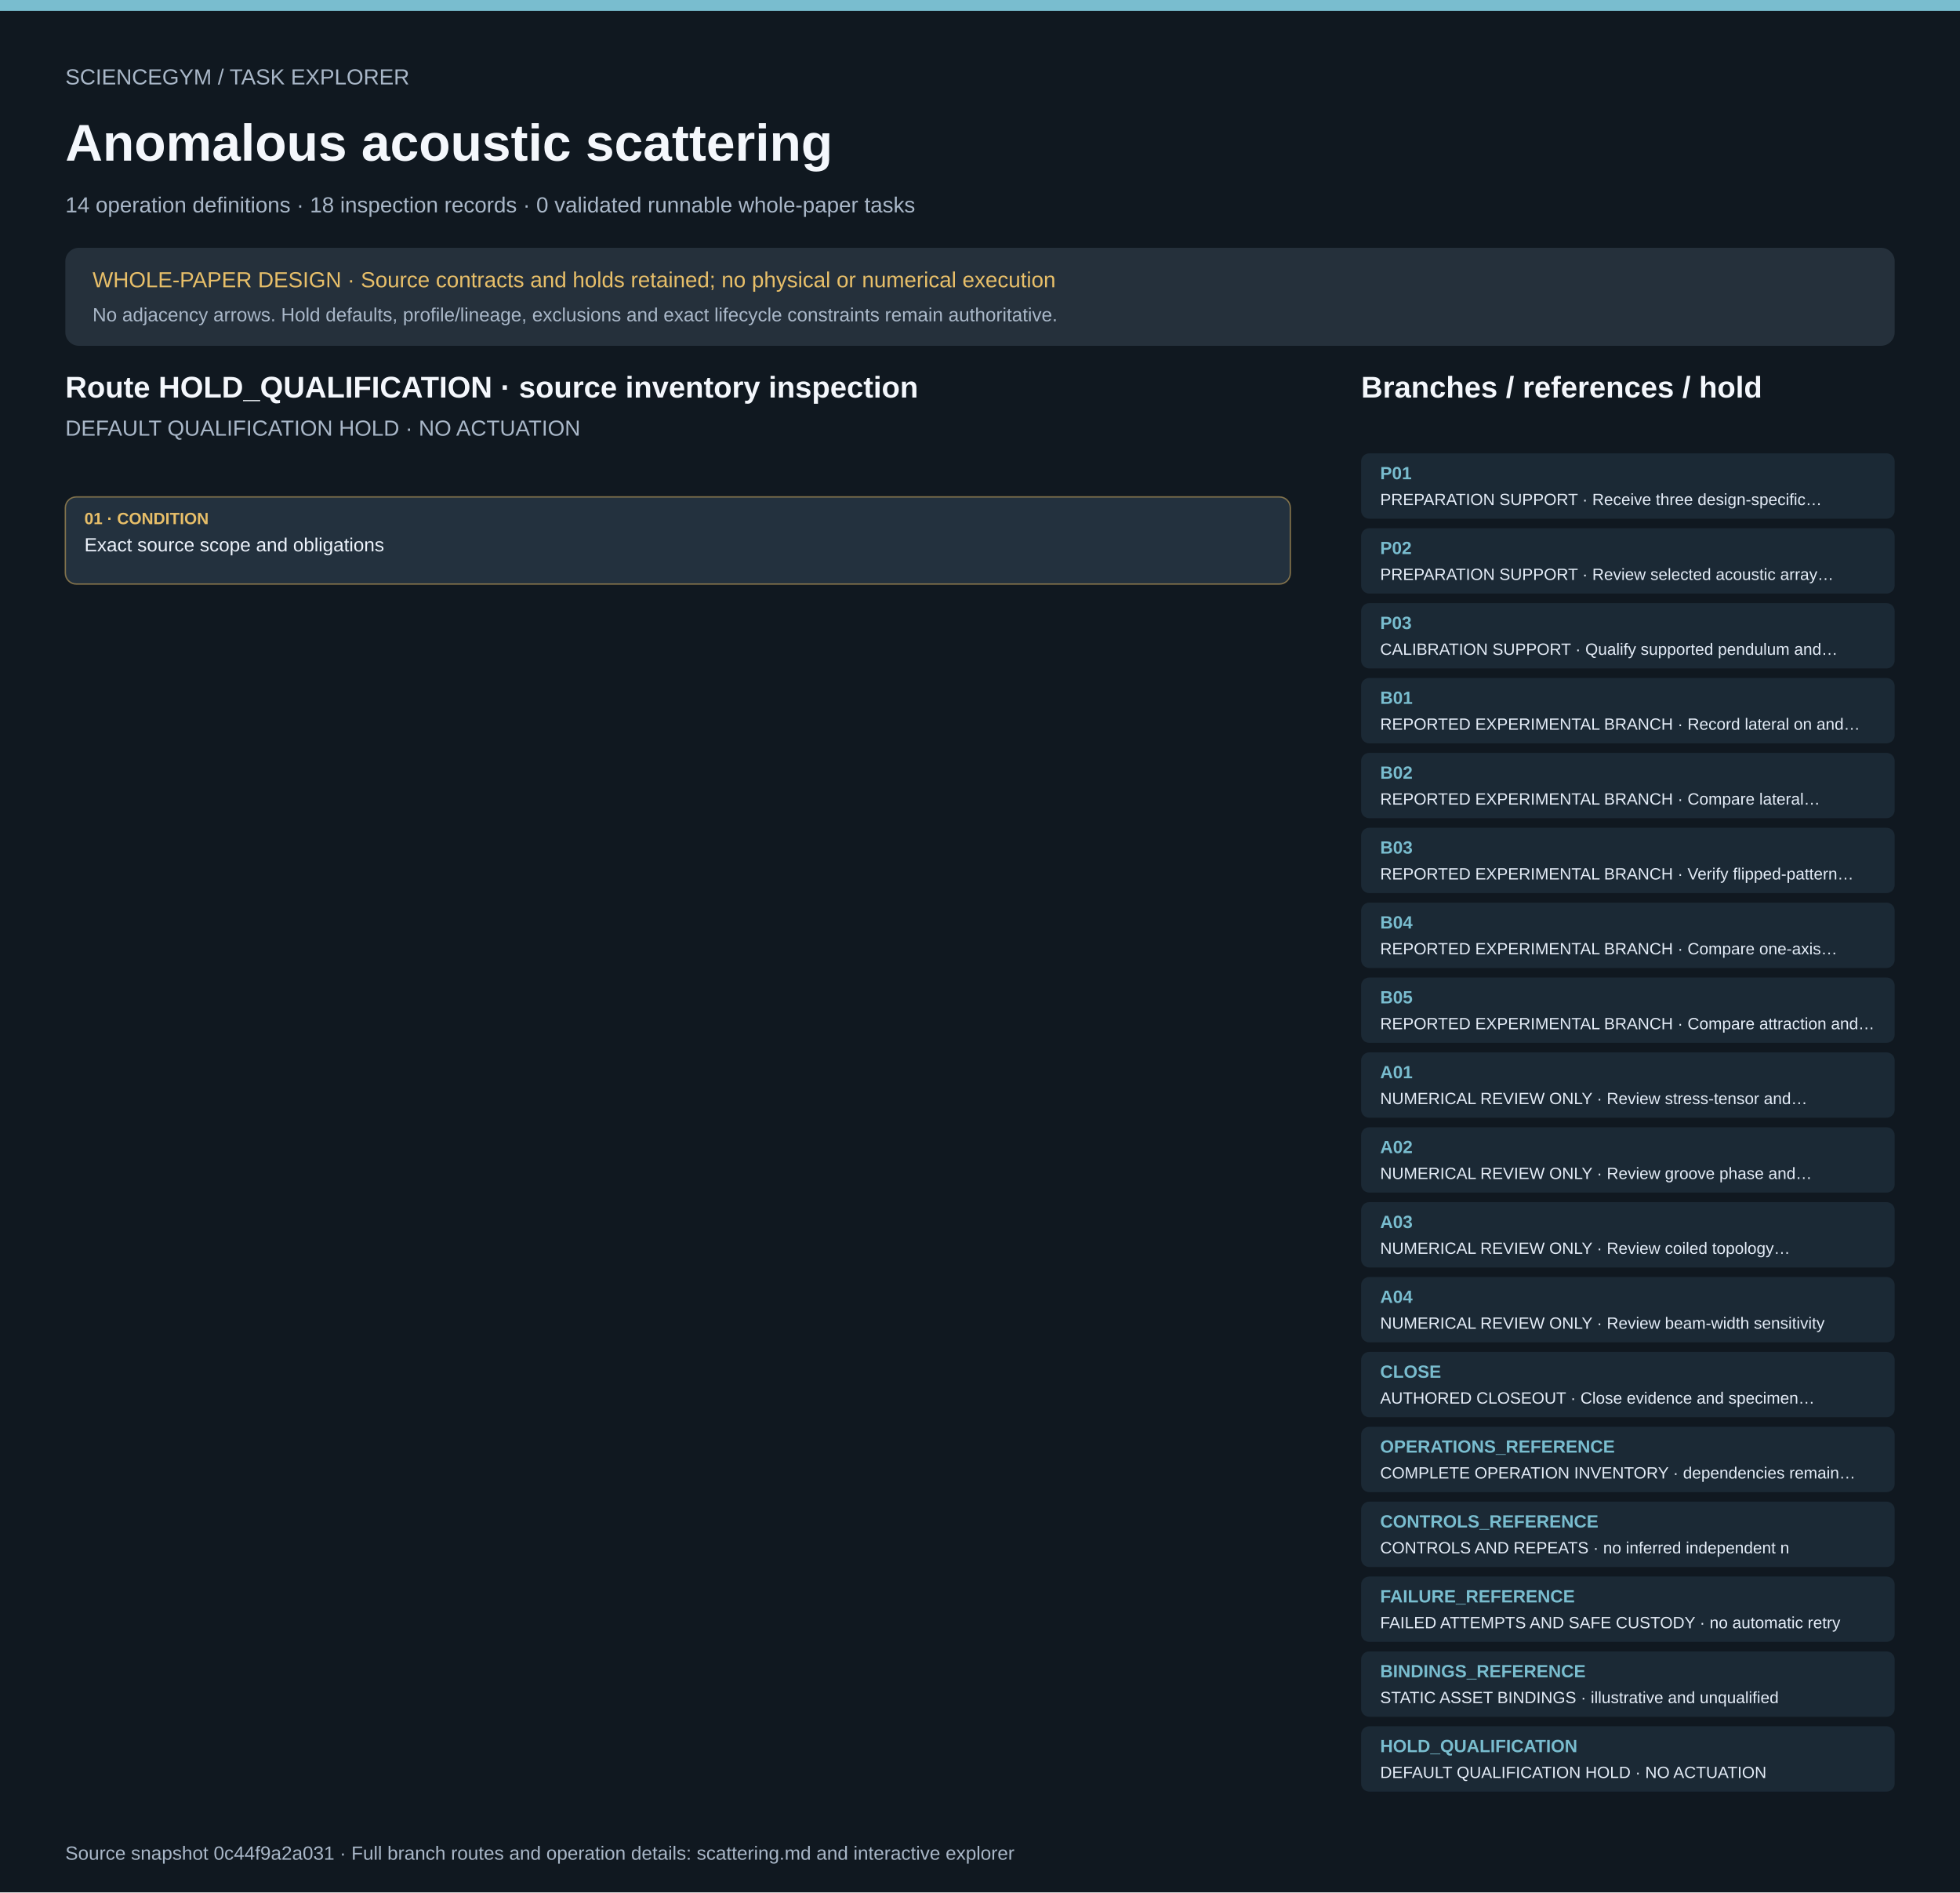
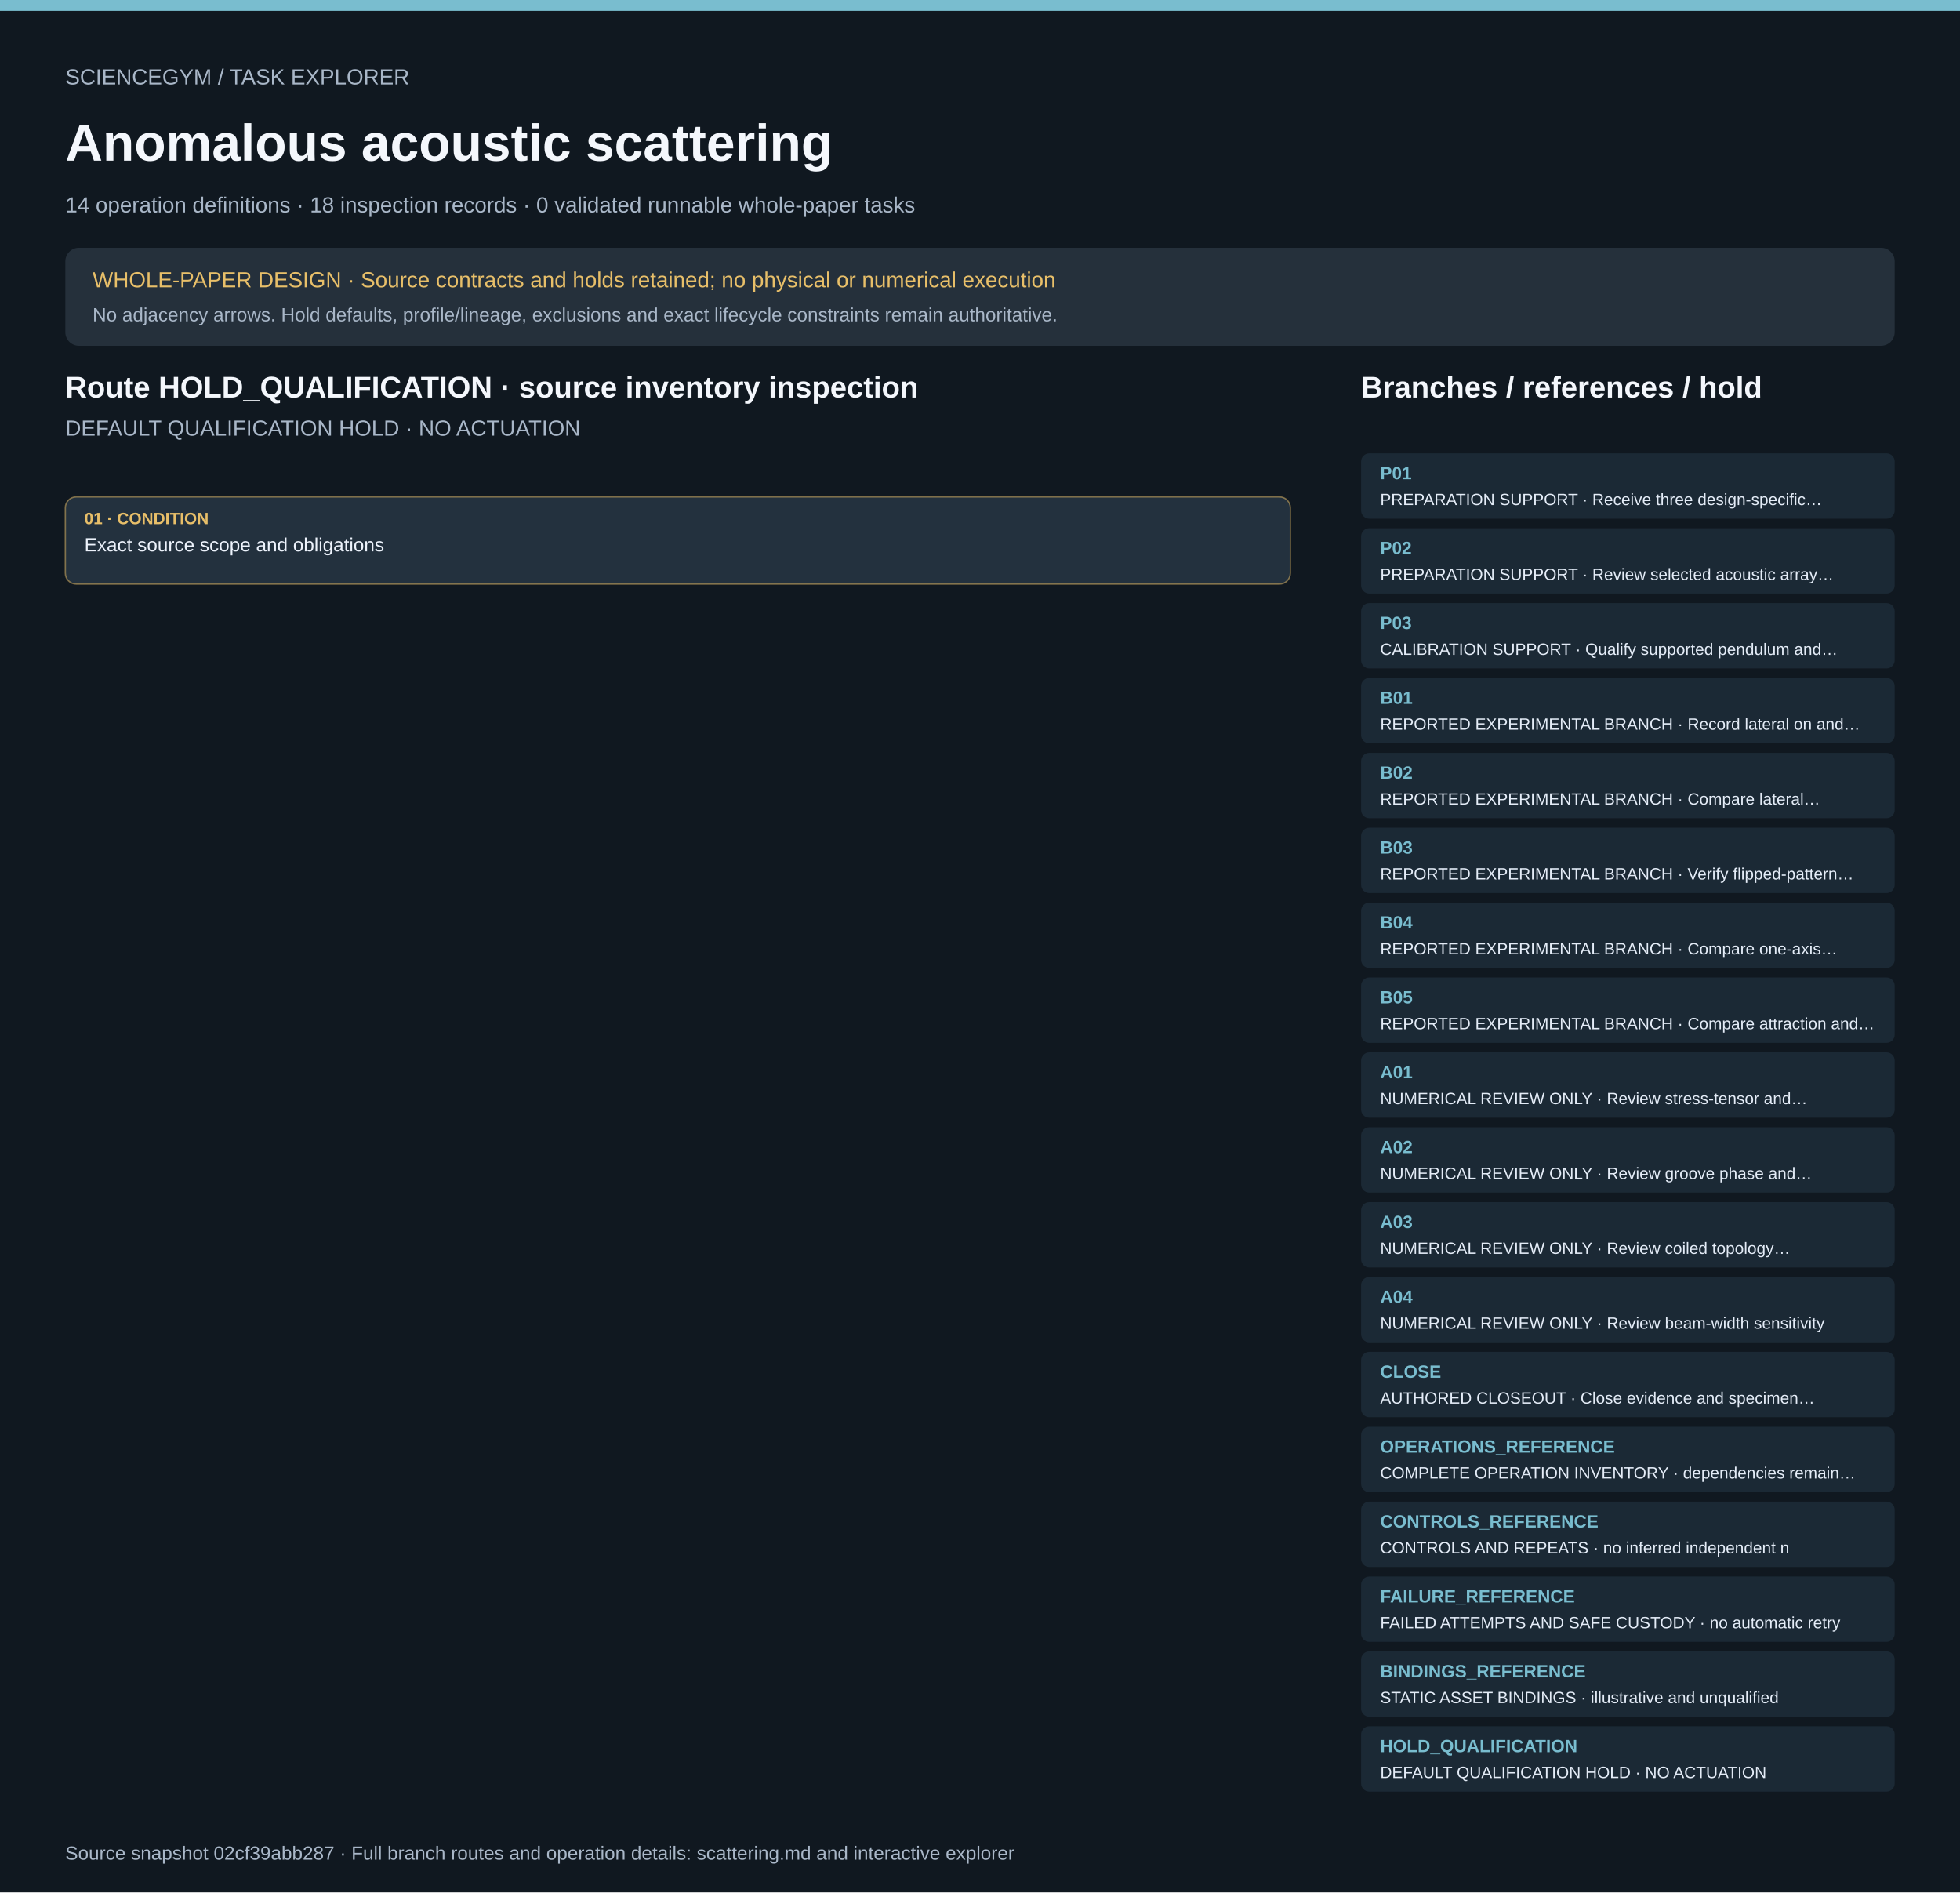
<svg xmlns="http://www.w3.org/2000/svg" width="1440" height="1390" viewBox="0 0 1440 1390" role="img" aria-labelledby="title desc">
  <defs>
    <marker id="arrow" markerWidth="8" markerHeight="8" refX="6" refY="3" orient="auto">
      <path d="M0,0 L6,3 L0,6" fill="none" stroke="#708399" />
    </marker>
  </defs>
  <style>text{font-family:Arial,sans-serif} .muted{fill:#a9b7c8;font-size:16px}.title{fill:#f4f7fc;font-weight:700}.small{fill:#a9b7c8;font-size:14px}</style>
  <rect width="1440" height="1390" fill="#101820" />
  <rect x="0" y="0" width="1440" height="8" fill="#79bdcf" />
  <text font-family="Arial, sans-serif" x="48" y="62" fill="#a9b7c8" font-size="16">SCIENCEGYM / TASK EXPLORER</text>
  <text font-family="Arial, sans-serif" x="48" y="118" font-size="38" fill="#f4f7fc" font-weight="700">Anomalous acoustic scattering</text>
  <text font-family="Arial, sans-serif" x="48" y="156" fill="#a9b7c8" font-size="16">14 operation definitions · 18 inspection records · 0 validated runnable whole-paper tasks</text>
  <rect x="48" y="182" width="1344" height="72" rx="10" fill="#25303b" />
  <text font-family="Arial, sans-serif" x="68" y="211" fill="#e8bf69" font-size="16">WHOLE-PAPER DESIGN · Source contracts and holds retained; no physical or numerical execution</text>
  <text font-family="Arial, sans-serif" x="68" y="236" fill="#a9b7c8" font-size="14">No adjacency arrows. Hold defaults, profile/lineage, exclusions and exact lifecycle constraints remain authoritative.</text>
  <text font-family="Arial, sans-serif" x="48" y="292" fill="#f4f7fc" font-weight="700" font-size="22">Route HOLD_QUALIFICATION · source inventory inspection</text>
  <text font-family="Arial, sans-serif" x="48" y="320" fill="#a9b7c8" font-size="16">DEFAULT QUALIFICATION HOLD · NO ACTUATION</text>
  <text font-family="Arial, sans-serif" x="1000" y="292" fill="#f4f7fc" font-weight="700" font-size="22">Branches / references / hold</text>
  <rect x="1000" y="333" width="392" height="48" rx="6" fill="#1b2935" />
  <text font-family="Arial, sans-serif" x="1014" y="352" fill="#79bdcf" font-size="13" font-weight="700">P01</text>
  <text font-family="Arial, sans-serif" x="1014" y="371" fill="#e4ecf7" font-size="12">PREPARATION SUPPORT · Receive three design-specific…</text>
  <rect x="1000" y="388" width="392" height="48" rx="6" fill="#1b2935" />
  <text font-family="Arial, sans-serif" x="1014" y="407" fill="#79bdcf" font-size="13" font-weight="700">P02</text>
  <text font-family="Arial, sans-serif" x="1014" y="426" fill="#e4ecf7" font-size="12">PREPARATION SUPPORT · Review selected acoustic array…</text>
  <rect x="1000" y="443" width="392" height="48" rx="6" fill="#1b2935" />
  <text font-family="Arial, sans-serif" x="1014" y="462" fill="#79bdcf" font-size="13" font-weight="700">P03</text>
  <text font-family="Arial, sans-serif" x="1014" y="481" fill="#e4ecf7" font-size="12">CALIBRATION SUPPORT · Qualify supported pendulum and…</text>
  <rect x="1000" y="498" width="392" height="48" rx="6" fill="#1b2935" />
  <text font-family="Arial, sans-serif" x="1014" y="517" fill="#79bdcf" font-size="13" font-weight="700">B01</text>
  <text font-family="Arial, sans-serif" x="1014" y="536" fill="#e4ecf7" font-size="12">REPORTED EXPERIMENTAL BRANCH · Record lateral on and…</text>
  <rect x="1000" y="553" width="392" height="48" rx="6" fill="#1b2935" />
  <text font-family="Arial, sans-serif" x="1014" y="572" fill="#79bdcf" font-size="13" font-weight="700">B02</text>
  <text font-family="Arial, sans-serif" x="1014" y="591" fill="#e4ecf7" font-size="12">REPORTED EXPERIMENTAL BRANCH · Compare lateral…</text>
  <rect x="1000" y="608" width="392" height="48" rx="6" fill="#1b2935" />
  <text font-family="Arial, sans-serif" x="1014" y="627" fill="#79bdcf" font-size="13" font-weight="700">B03</text>
  <text font-family="Arial, sans-serif" x="1014" y="646" fill="#e4ecf7" font-size="12">REPORTED EXPERIMENTAL BRANCH · Verify flipped-pattern…</text>
  <rect x="1000" y="663" width="392" height="48" rx="6" fill="#1b2935" />
  <text font-family="Arial, sans-serif" x="1014" y="682" fill="#79bdcf" font-size="13" font-weight="700">B04</text>
  <text font-family="Arial, sans-serif" x="1014" y="701" fill="#e4ecf7" font-size="12">REPORTED EXPERIMENTAL BRANCH · Compare one-axis…</text>
  <rect x="1000" y="718" width="392" height="48" rx="6" fill="#1b2935" />
  <text font-family="Arial, sans-serif" x="1014" y="737" fill="#79bdcf" font-size="13" font-weight="700">B05</text>
  <text font-family="Arial, sans-serif" x="1014" y="756" fill="#e4ecf7" font-size="12">REPORTED EXPERIMENTAL BRANCH · Compare attraction and…</text>
  <rect x="1000" y="773" width="392" height="48" rx="6" fill="#1b2935" />
  <text font-family="Arial, sans-serif" x="1014" y="792" fill="#79bdcf" font-size="13" font-weight="700">A01</text>
  <text font-family="Arial, sans-serif" x="1014" y="811" fill="#e4ecf7" font-size="12">NUMERICAL REVIEW ONLY · Review stress-tensor and…</text>
  <rect x="1000" y="828" width="392" height="48" rx="6" fill="#1b2935" />
  <text font-family="Arial, sans-serif" x="1014" y="847" fill="#79bdcf" font-size="13" font-weight="700">A02</text>
  <text font-family="Arial, sans-serif" x="1014" y="866" fill="#e4ecf7" font-size="12">NUMERICAL REVIEW ONLY · Review groove phase and…</text>
  <rect x="1000" y="883" width="392" height="48" rx="6" fill="#1b2935" />
  <text font-family="Arial, sans-serif" x="1014" y="902" fill="#79bdcf" font-size="13" font-weight="700">A03</text>
  <text font-family="Arial, sans-serif" x="1014" y="921" fill="#e4ecf7" font-size="12">NUMERICAL REVIEW ONLY · Review coiled topology…</text>
  <rect x="1000" y="938" width="392" height="48" rx="6" fill="#1b2935" />
  <text font-family="Arial, sans-serif" x="1014" y="957" fill="#79bdcf" font-size="13" font-weight="700">A04</text>
  <text font-family="Arial, sans-serif" x="1014" y="976" fill="#e4ecf7" font-size="12">NUMERICAL REVIEW ONLY · Review beam-width sensitivity</text>
  <rect x="1000" y="993" width="392" height="48" rx="6" fill="#1b2935" />
  <text font-family="Arial, sans-serif" x="1014" y="1012" fill="#79bdcf" font-size="13" font-weight="700">CLOSE</text>
  <text font-family="Arial, sans-serif" x="1014" y="1031" fill="#e4ecf7" font-size="12">AUTHORED CLOSEOUT · Close evidence and specimen…</text>
  <rect x="1000" y="1048" width="392" height="48" rx="6" fill="#1b2935" />
  <text font-family="Arial, sans-serif" x="1014" y="1067" fill="#79bdcf" font-size="13" font-weight="700">OPERATIONS_REFERENCE</text>
  <text font-family="Arial, sans-serif" x="1014" y="1086" fill="#e4ecf7" font-size="12">COMPLETE OPERATION INVENTORY · dependencies remain…</text>
  <rect x="1000" y="1103" width="392" height="48" rx="6" fill="#1b2935" />
  <text font-family="Arial, sans-serif" x="1014" y="1122" fill="#79bdcf" font-size="13" font-weight="700">CONTROLS_REFERENCE</text>
  <text font-family="Arial, sans-serif" x="1014" y="1141" fill="#e4ecf7" font-size="12">CONTROLS AND REPEATS · no inferred independent n</text>
  <rect x="1000" y="1158" width="392" height="48" rx="6" fill="#1b2935" />
  <text font-family="Arial, sans-serif" x="1014" y="1177" fill="#79bdcf" font-size="13" font-weight="700">FAILURE_REFERENCE</text>
  <text font-family="Arial, sans-serif" x="1014" y="1196" fill="#e4ecf7" font-size="12">FAILED ATTEMPTS AND SAFE CUSTODY · no automatic retry</text>
  <rect x="1000" y="1213" width="392" height="48" rx="6" fill="#1b2935" />
  <text font-family="Arial, sans-serif" x="1014" y="1232" fill="#79bdcf" font-size="13" font-weight="700">BINDINGS_REFERENCE</text>
  <text font-family="Arial, sans-serif" x="1014" y="1251" fill="#e4ecf7" font-size="12">STATIC ASSET BINDINGS · illustrative and unqualified</text>
  <rect x="1000" y="1268" width="392" height="48" rx="6" fill="#1b2935" />
  <text font-family="Arial, sans-serif" x="1014" y="1287" fill="#79bdcf" font-size="13" font-weight="700">HOLD_QUALIFICATION</text>
  <text font-family="Arial, sans-serif" x="1014" y="1306" fill="#e4ecf7" font-size="12">DEFAULT QUALIFICATION HOLD · NO ACTUATION</text>
  <rect x="48" y="365" width="900" height="64" rx="8" fill="#23313e" stroke="#e8bf69" stroke-opacity=".5" />
  <text font-family="Arial, sans-serif" x="62" y="385" fill="#e8bf69" font-size="12" font-weight="700">01 · CONDITION</text>
  <text font-family="Arial, sans-serif" x="62" y="405" fill="#edf3fc" font-size="14">Exact source scope and obligations</text>
-   <text font-family="Arial, sans-serif" x="48" y="1366" fill="#a9b7c8" font-size="14">Source snapshot 0c44f9a2a031 · Full branch routes and operation details: scattering.md and interactive explorer</text>
+   <text font-family="Arial, sans-serif" x="48" y="1366" fill="#a9b7c8" font-size="14">Source snapshot 02cf39abb287 · Full branch routes and operation details: scattering.md and interactive explorer</text>
</svg>
